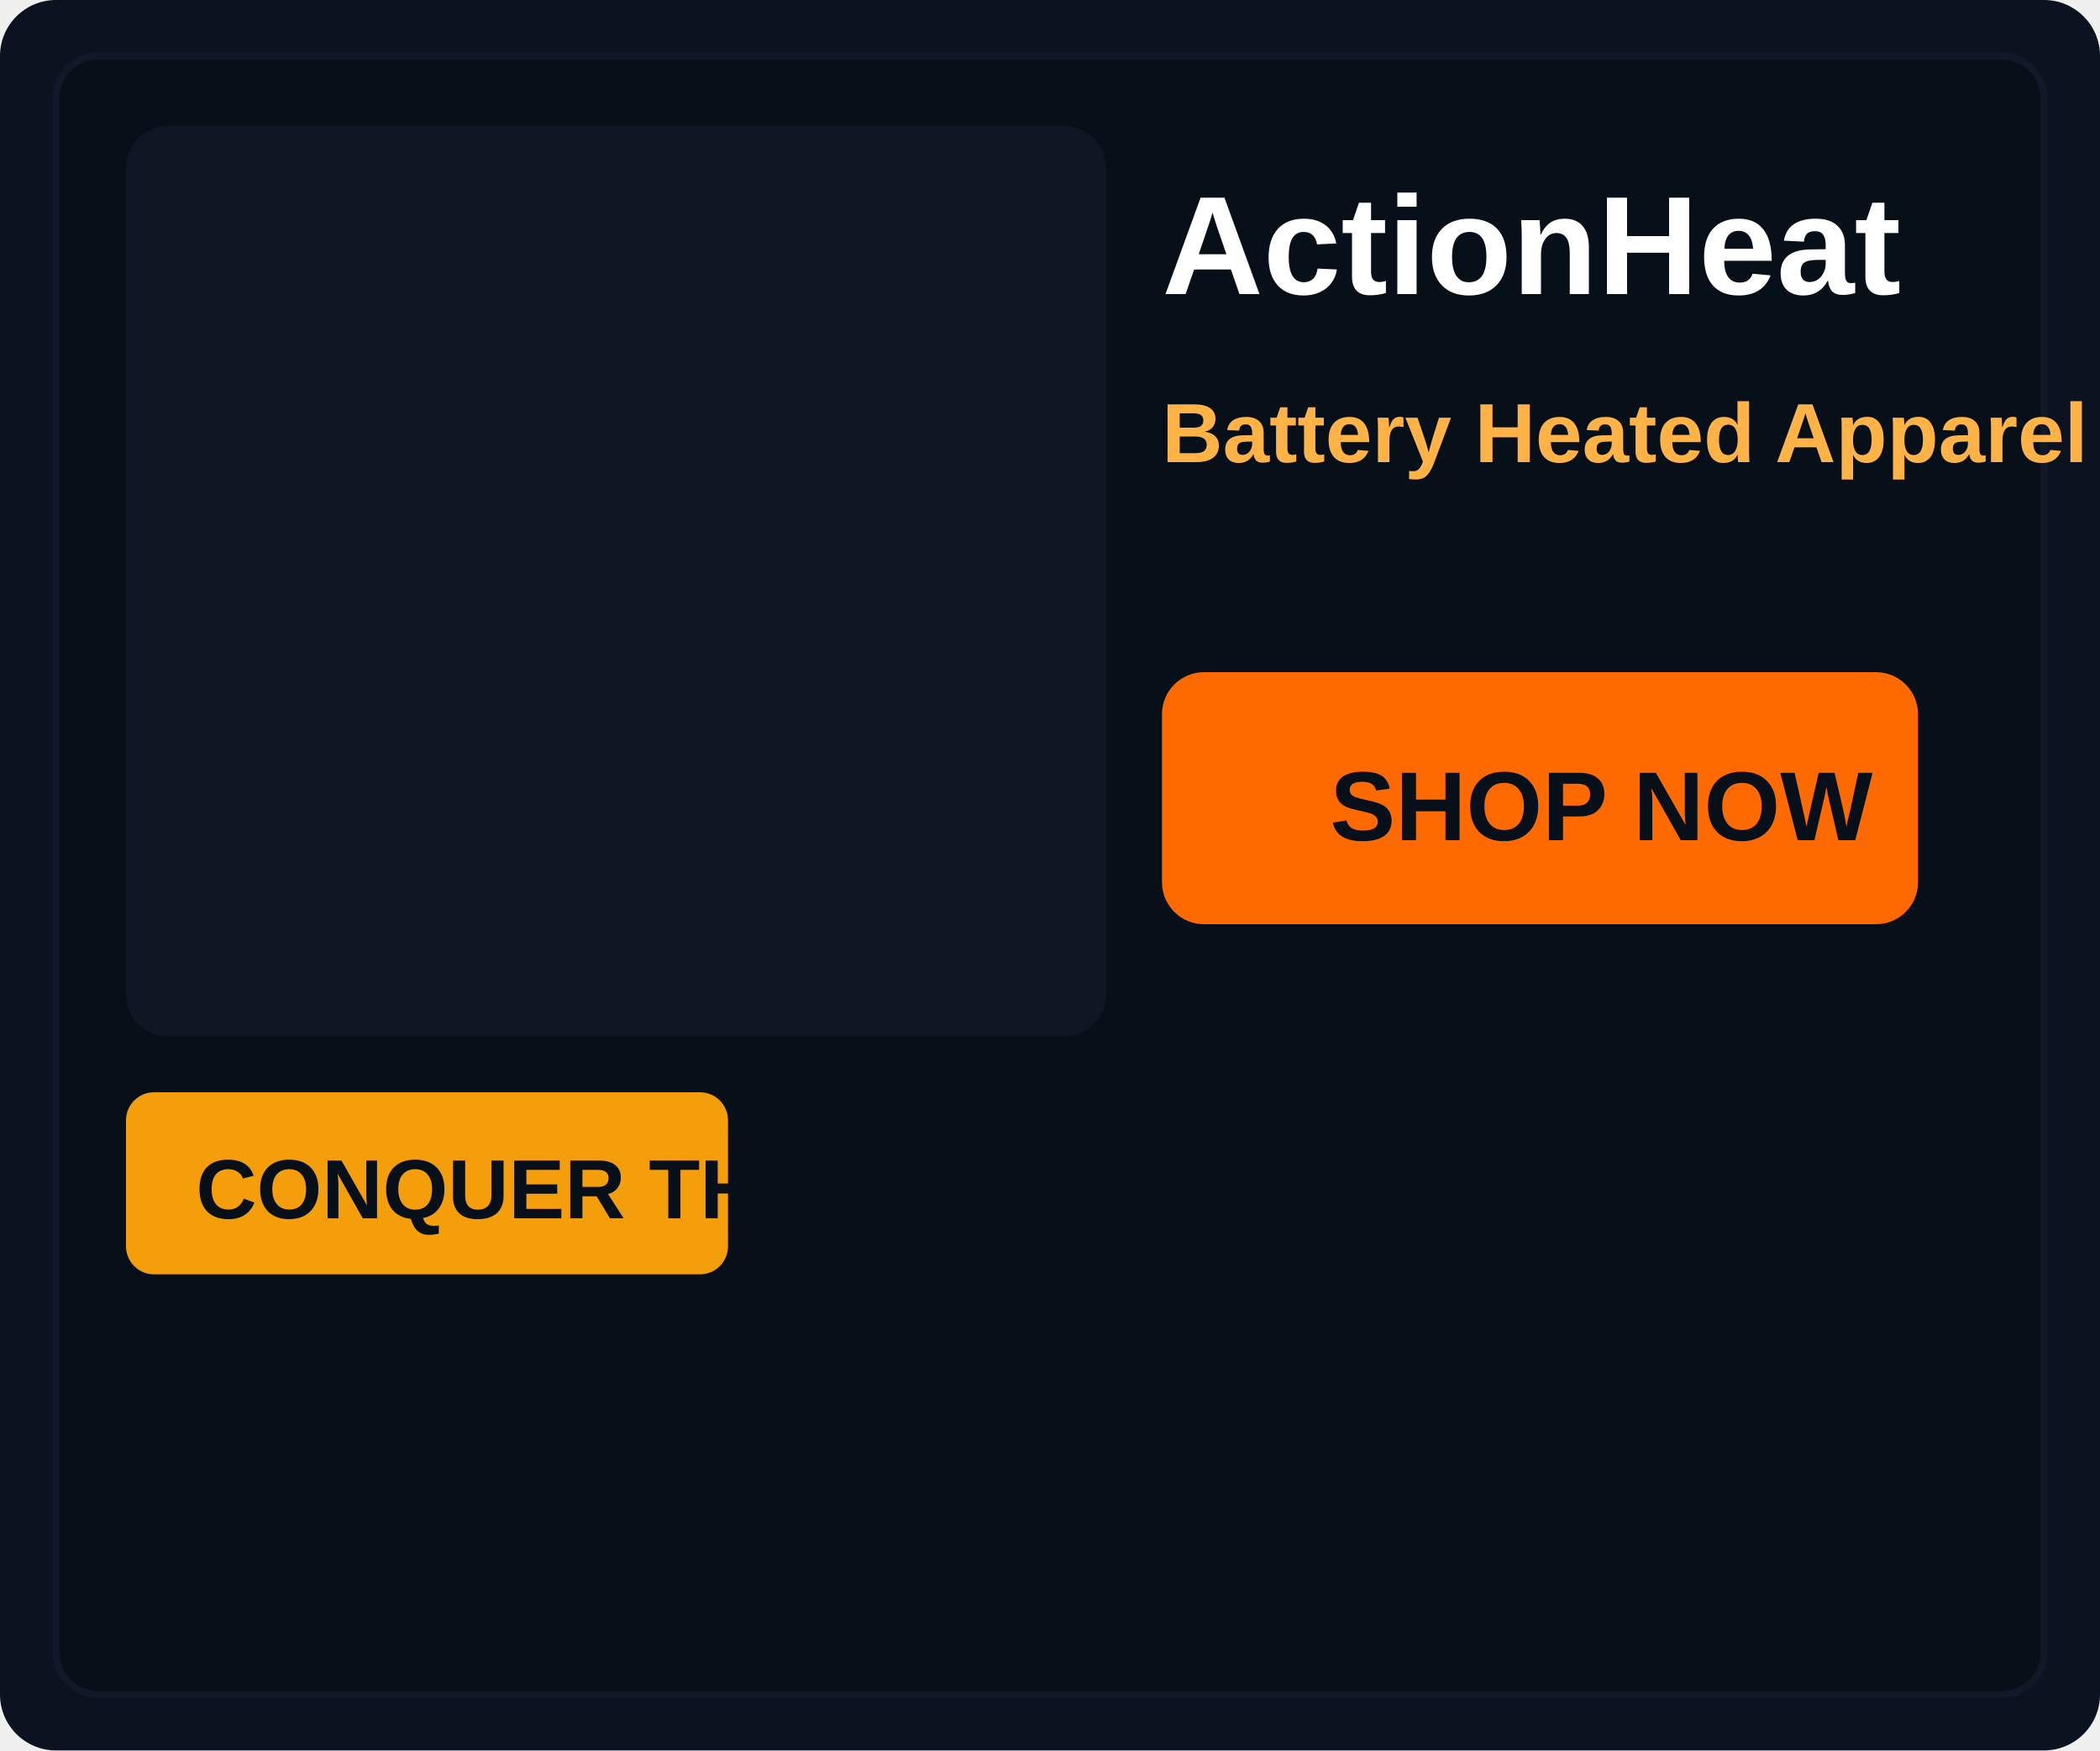
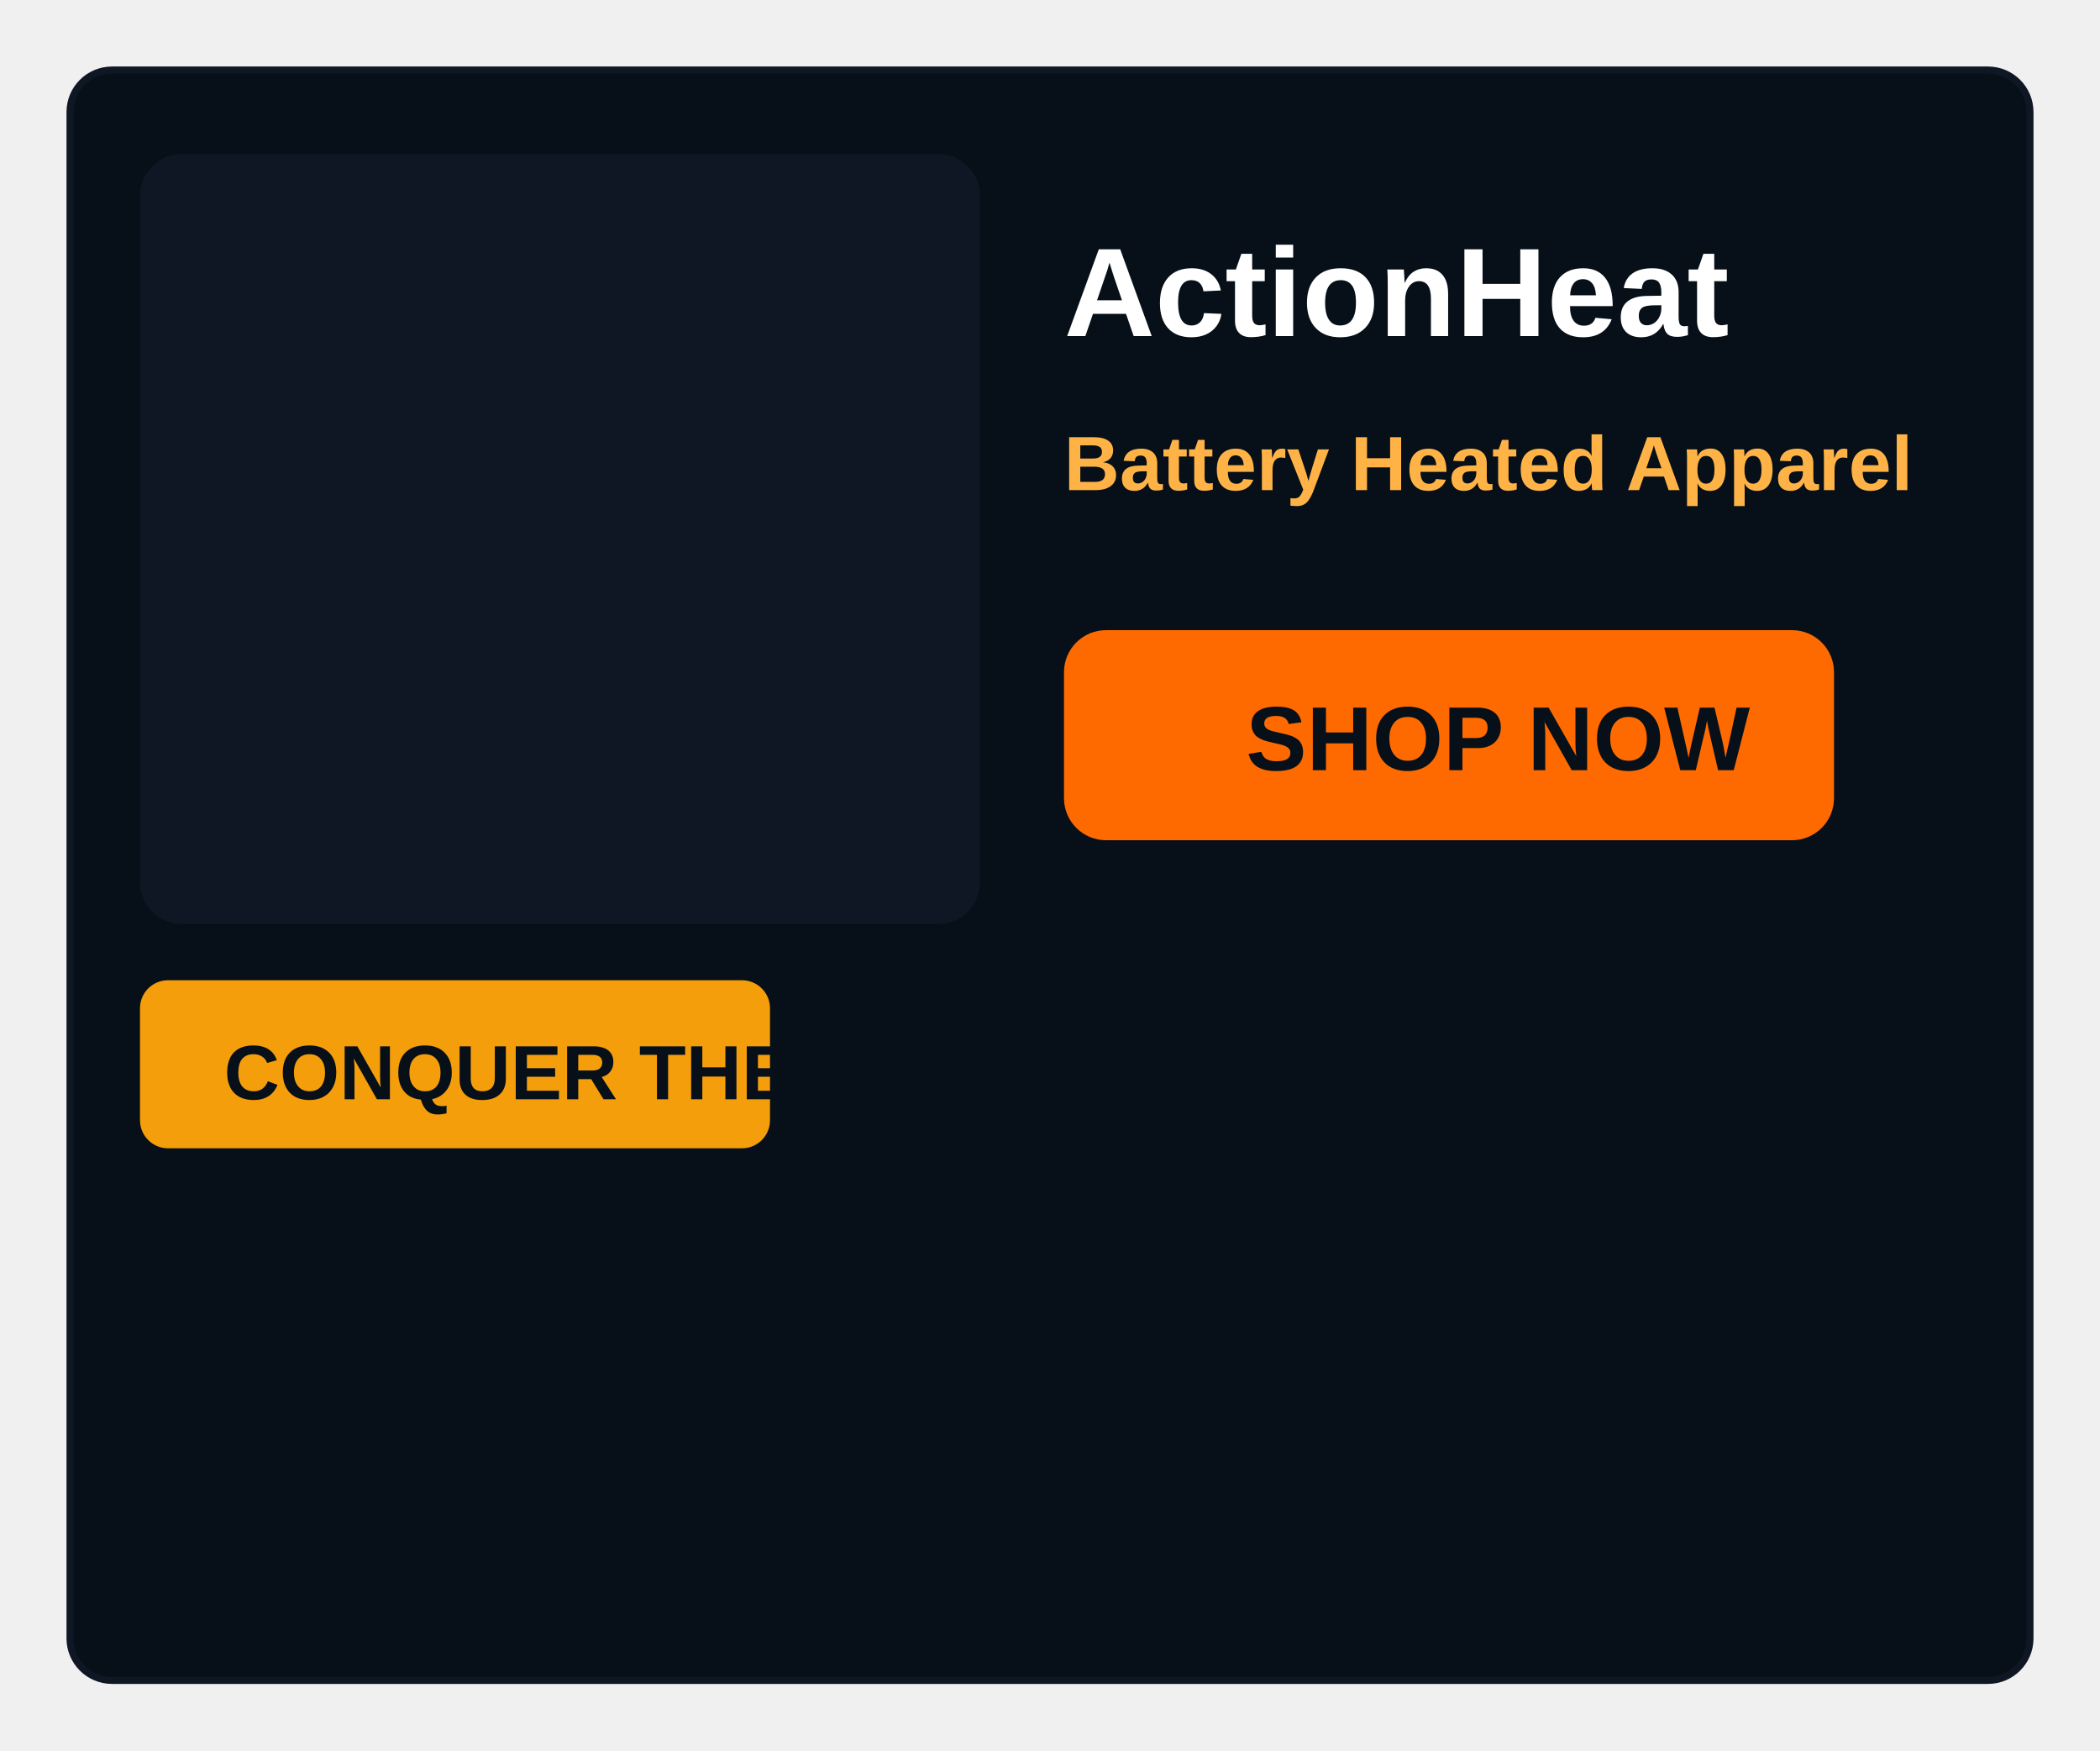
- <svg xmlns="http://www.w3.org/2000/svg" width="300" height="250" viewBox="0 0 300 250" role="img" aria-label="ActionHeat ad placeholder">
-   <rect width="300" height="250" rx="8" fill="#0b1220" />
+ <svg xmlns="http://www.w3.org/2000/svg" width="300" height="250" viewBox="0 0 300 250" role="img" aria-label="ActionHeat ad placeholder" preserveAspectRatio="xMidYMid meet">
  <g transform="translate(0,0)">
-     <rect x="8" y="8" width="284" height="234" rx="6" fill="#071018" stroke="#111827" />
-     <rect x="18" y="18" width="140" height="130" rx="6" fill="#0f1724" />
-     <text x="166" y="42" fill="#ffffff" font-family="Arial,Helvetica,sans-serif" font-size="20" font-weight="700">ActionHeat</text>
-     <text x="166" y="66" fill="#ffb347" font-family="Arial,Helvetica,sans-serif" font-size="12" font-weight="700">Battery Heated Apparel</text>
-     <rect x="166" y="96" width="108" height="36" rx="6" fill="#ff6a00" />
-     <text x="190" y="120" fill="#071018" font-family="Arial,Helvetica,sans-serif" font-size="14" font-weight="800">SHOP NOW</text>
-     <rect x="18" y="156" width="86" height="26" rx="4" fill="#f59e0b" />
-     <text x="28" y="174" fill="#071018" font-family="Arial,Helvetica,sans-serif" font-size="12" font-weight="700">CONQUER THE COLD</text>
+     <rect x="10" y="10" width="280" height="230" rx="6" fill="#071018" stroke="#0f1724" />
+     <rect x="20" y="22" width="120" height="110" rx="6" fill="#0f1724" />
+     <text x="152" y="48" fill="#ffffff" font-family="Arial,Helvetica,sans-serif" font-size="18" font-weight="700">ActionHeat</text>
+     <text x="152" y="70" fill="#ffb347" font-family="Arial,Helvetica,sans-serif" font-size="11" font-weight="700">Battery Heated Apparel</text>
+     <rect x="152" y="90" width="110" height="30" rx="6" fill="#ff6a00" />
+     <text x="178" y="110" fill="#071018" font-family="Arial,Helvetica,sans-serif" font-size="13" font-weight="800">SHOP NOW</text>
+     <rect x="20" y="140" width="90" height="24" rx="4" fill="#f59e0b" />
+     <text x="32" y="157" fill="#071018" font-family="Arial,Helvetica,sans-serif" font-size="11" font-weight="700">CONQUER THE COLD</text>
  </g>
</svg>
